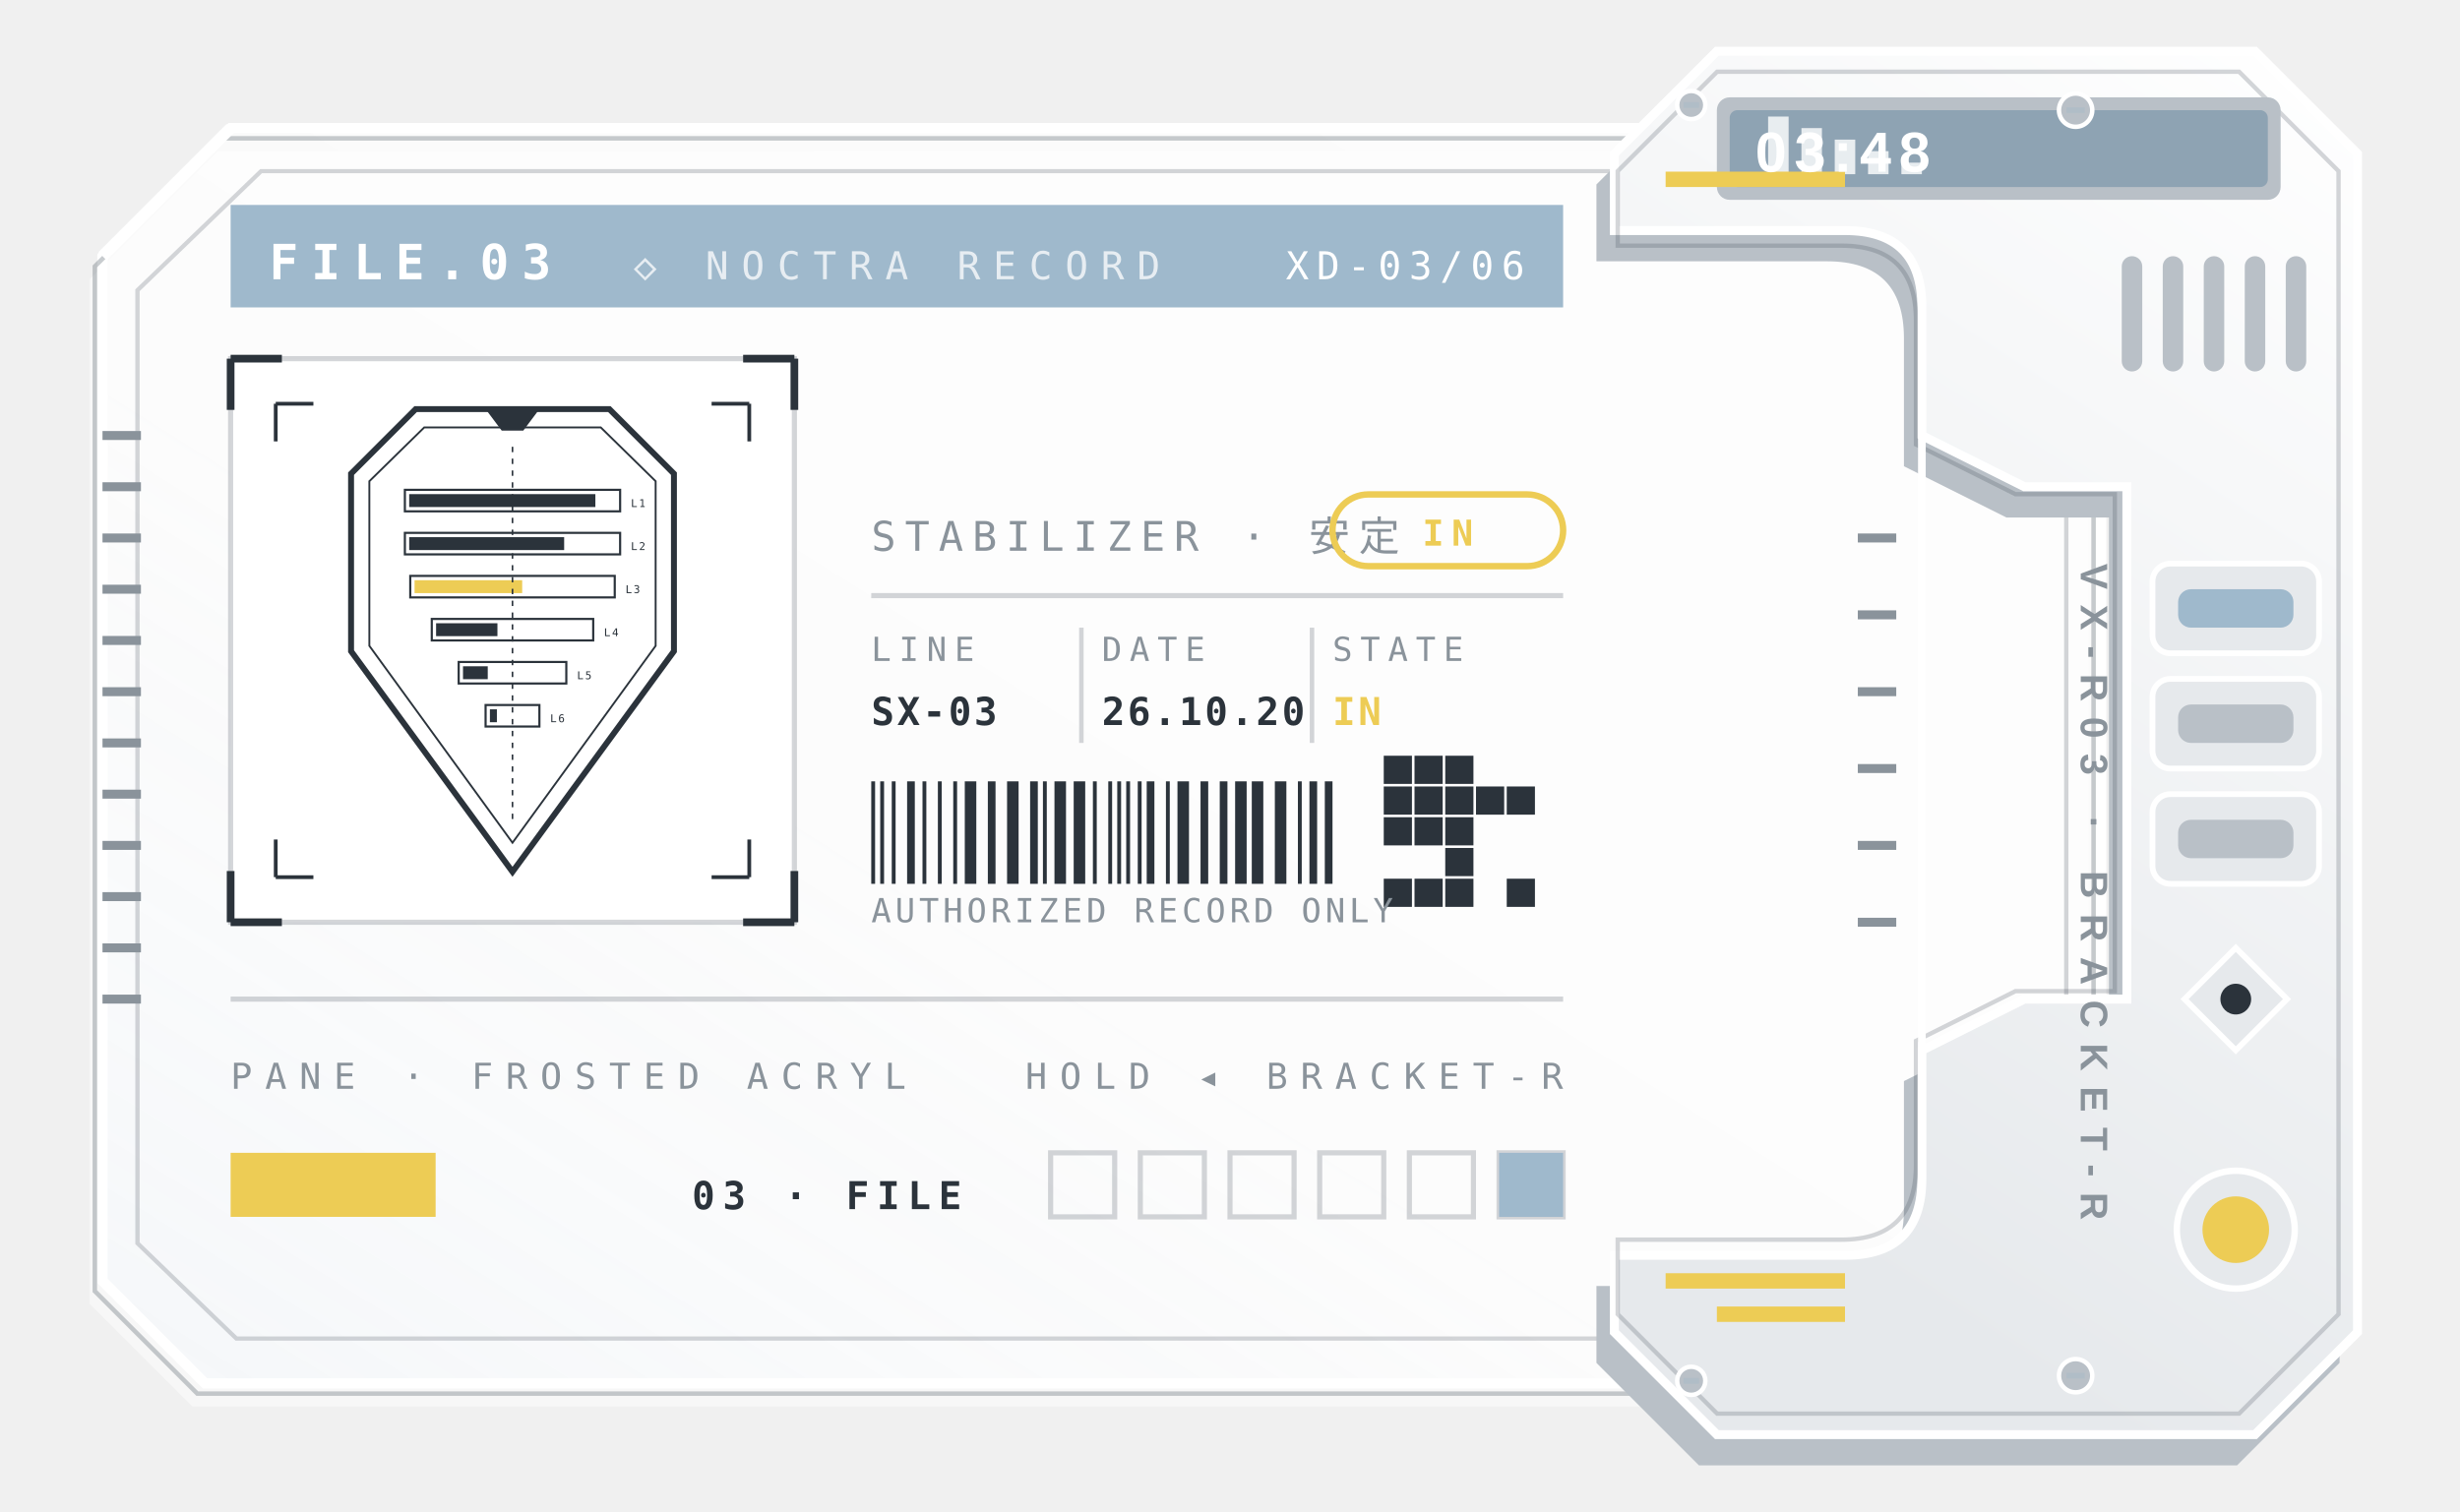
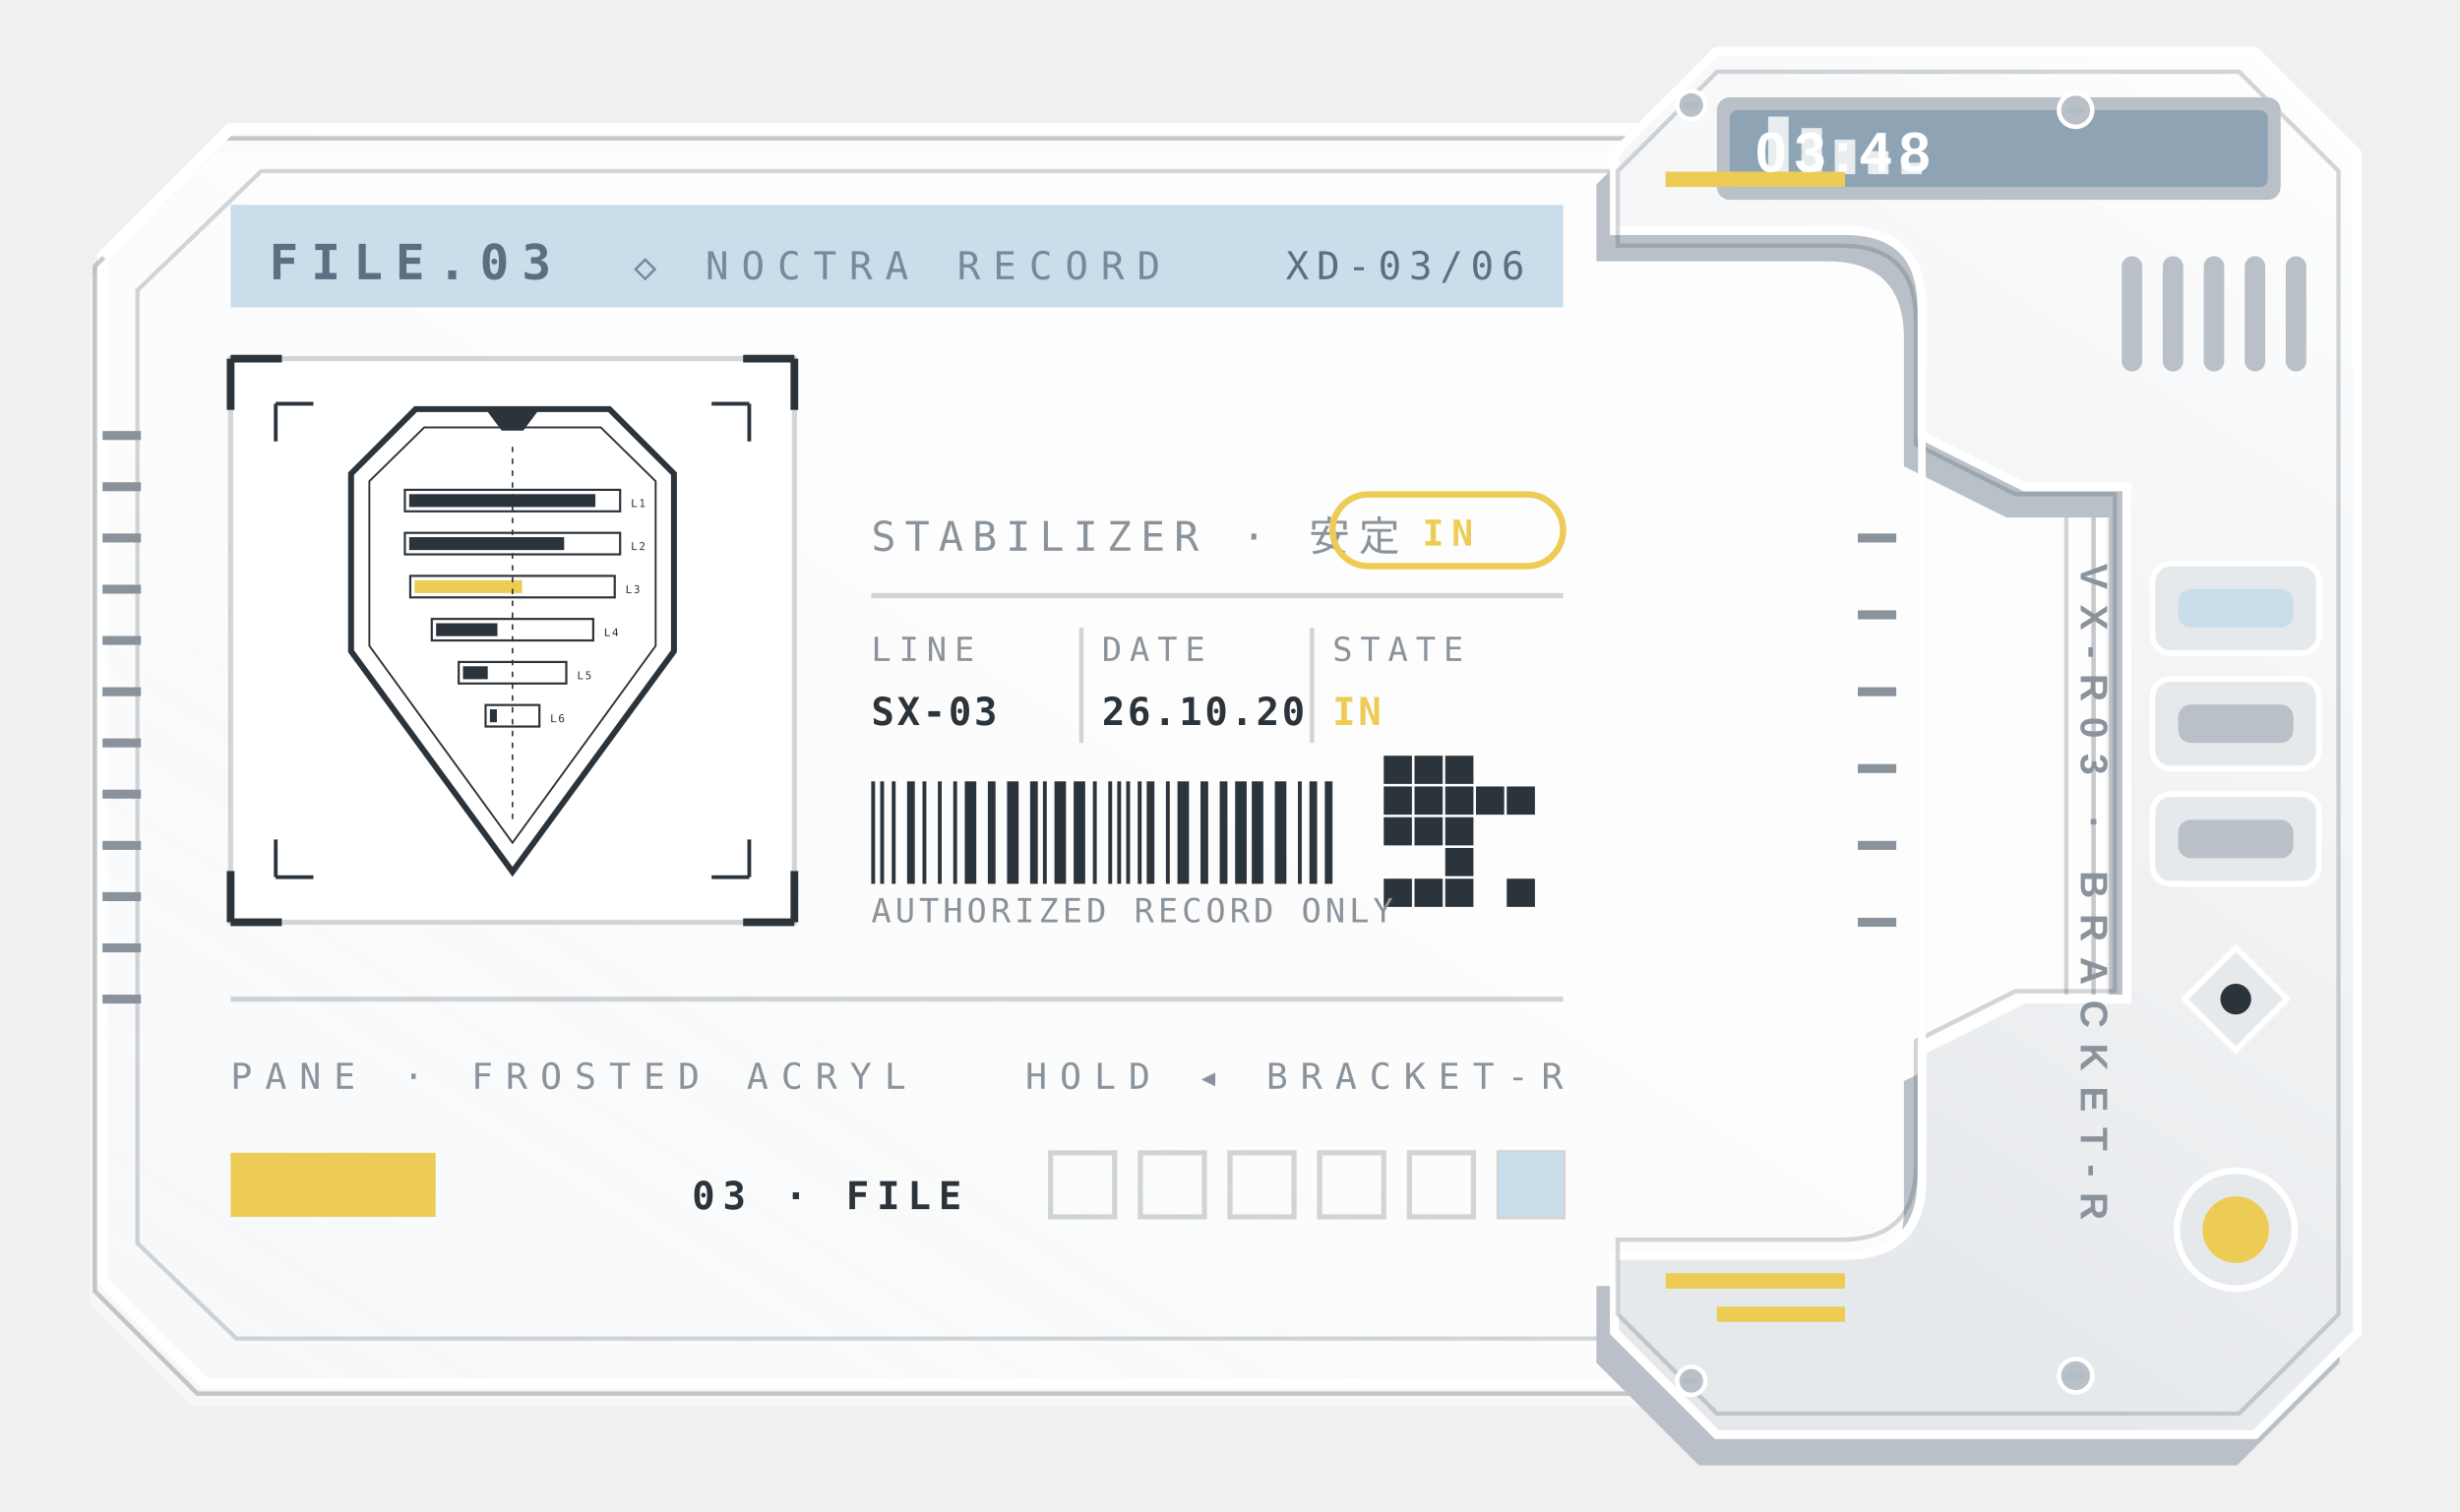
<svg xmlns="http://www.w3.org/2000/svg" width="384" height="236" viewBox="-4 -4 192 118">
  <g transform="translate(184 0) scale(-1 1)">
    <defs>
      <linearGradient id="p5016" x1="0" y1="0" x2="1" y2="1">
        <stop offset="0" stop-color="#FFFFFF" stop-opacity=".82" />
        <stop offset=".6" stop-color="#FFFFFF" stop-opacity=".66" />
        <stop offset="1" stop-color="#F4F7FA" stop-opacity=".74" />
      </linearGradient>
    </defs>
    <path d="M24 6H170L180 16V96L172 104H24Z" fill="rgba(255,255,255,.45)" transform="translate(1 1.8)" />
    <path d="M24 6H170L180 16V96L172 104H24Z" fill="url(#p5016)" />
    <path d="M24 6H170L180 16V96L172 104H24Z" fill="none" stroke="#FFFFFF" stroke-width=".8" />
    <path d="M24 6H170L180 16V96L172 104H24Z" fill="none" stroke="rgba(60,72,84,.28)" stroke-width=".35" transform="translate(.6 .8)" />
    <path d="M24 6H170L180 16V96L172 104H24Z" fill="none" stroke="rgba(60,72,84,.22)" stroke-width=".35" transform="translate(102.0 54.0) scale(.965 .93) translate(-102.0 -54.0)" />
    <path d="M180 30h-3" stroke="#8A939B" stroke-width=".7" />
    <path d="M180 34h-3" stroke="#8A939B" stroke-width=".7" />
    <path d="M180 38h-3" stroke="#8A939B" stroke-width=".7" />
    <path d="M180 42h-3" stroke="#8A939B" stroke-width=".7" />
    <path d="M180 46h-3" stroke="#8A939B" stroke-width=".7" />
    <path d="M180 50h-3" stroke="#8A939B" stroke-width=".7" />
    <path d="M180 54h-3" stroke="#8A939B" stroke-width=".7" />
    <path d="M180 58h-3" stroke="#8A939B" stroke-width=".7" />
    <path d="M180 62h-3" stroke="#8A939B" stroke-width=".7" />
    <path d="M180 66h-3" stroke="#8A939B" stroke-width=".7" />
    <path d="M180 70h-3" stroke="#8A939B" stroke-width=".7" />
    <path d="M180 74h-3" stroke="#8A939B" stroke-width=".7" />
    <path d="M170 6L180 16" stroke="#FFFFFF" stroke-width=".9" />
    <path d="M66 74H170" stroke="rgba(60,72,84,.22)" stroke-width=".4" />
    <rect x="66" y="86" width="5" height="5" fill="none" stroke="rgba(60,72,84,.22)" stroke-width=".4" />
    <rect x="73" y="86" width="5" height="5" fill="none" stroke="rgba(60,72,84,.22)" stroke-width=".4" />
    <rect x="80" y="86" width="5" height="5" fill="none" stroke="rgba(60,72,84,.22)" stroke-width=".4" />
    <rect x="87" y="86" width="5" height="5" fill="none" stroke="rgba(60,72,84,.22)" stroke-width=".4" />
    <rect x="94" y="86" width="5" height="5" fill="none" stroke="rgba(60,72,84,.22)" stroke-width=".4" />
    <rect x="101" y="86" width="5" height="5" fill="none" stroke="rgba(60,72,84,.22)" stroke-width=".4" />
-     <rect x="66" y="86" width="5" height="5" fill="#9FB9CC" />
+     <rect x="66" y="86" width="5" height="5" fill="#C9DDEB" />
    <rect x="154" y="86" width="16" height="5" fill="#EDCC55" />
    <defs>
      <linearGradient id="b5017" x1="0" y1="0" x2=".35" y2="1">
        <stop offset="0" stop-color="#FFFFFF" />
        <stop offset="1" stop-color="#E6E9EC" />
      </linearGradient>
    </defs>
    <path d="M4 8L12 0H54L62 8V14H44Q38 14 38 20V30L30 34H22V74H30L38 78V88Q38 94 44 94H62V100L54 108H12L4 100Z" fill="#B9C0C7" transform="translate(1.4 2.4)" />
    <path d="M4 8L12 0H54L62 8V14H44Q38 14 38 20V30L30 34H22V74H30L38 78V88Q38 94 44 94H62V100L54 108H12L4 100Z" fill="url(#b5017)" />
    <path d="M4 8L12 0H54L62 8V14H44Q38 14 38 20V30L30 34H22V74H30L38 78V88Q38 94 44 94H62V100L54 108H12L4 100Z" fill="none" stroke="#FFFFFF" stroke-width=".7" />
    <path d="M4 8L12 0H54L62 8V14H44Q38 14 38 20V30L30 34H22V74H30L38 78V88Q38 94 44 94H62V100L54 108H12L4 100Z" fill="none" stroke="rgba(60,72,84,.22)" stroke-width=".35" transform="translate(1.6 1.6) scale(.97)" />
    <rect x="10" y="3.6" width="44" height="8" rx="1" fill="#B9C0C7" />
    <rect x="11" y="4.6" width="42" height="6" rx=".6" fill="#8EA3B3" />
    <rect x="38.0" y="8.7" width="1.6" height="0.9" fill="#FFFFFF" opacity=".8" />
    <rect x="40.6" y="7.8" width="1.6" height="1.8" fill="#FFFFFF" opacity=".8" />
    <rect x="43.2" y="6.9" width="1.6" height="2.7" fill="#FFFFFF" opacity=".8" />
    <rect x="45.8" y="6.0" width="1.6" height="3.6" fill="#FFFFFF" opacity=".8" />
    <rect x="48.4" y="5.1" width="1.6" height="4.5" fill="#FFFFFF" opacity=".8" />
    <rect x="8.0" y="16" width="1.6" height="9" rx=".8" fill="#B9C0C7" />
    <rect x="11.2" y="16" width="1.6" height="9" rx=".8" fill="#B9C0C7" />
    <rect x="14.4" y="16" width="1.6" height="9" rx=".8" fill="#B9C0C7" />
    <rect x="17.6" y="16" width="1.6" height="9" rx=".8" fill="#B9C0C7" />
    <rect x="20.8" y="16" width="1.6" height="9" rx=".8" fill="#B9C0C7" />
    <rect x="7" y="40" width="13" height="7" rx="1.4" fill="#E6E9EC" stroke="#FFFFFF" stroke-width=".45" />
-     <rect x="9" y="42" width="9" height="3" rx="1" fill="#9FB9CC" />
+     <rect x="9" y="42" width="9" height="3" rx="1" fill="#C9DDEB" />
    <rect x="7" y="49" width="13" height="7" rx="1.4" fill="#E6E9EC" stroke="#FFFFFF" stroke-width=".45" />
    <rect x="9" y="51" width="9" height="3" rx="1" fill="#B9C0C7" />
    <rect x="7" y="58" width="13" height="7" rx="1.4" fill="#E6E9EC" stroke="#FFFFFF" stroke-width=".45" />
    <rect x="9" y="60" width="9" height="3" rx="1" fill="#B9C0C7" />
    <path d="M13.5 70l4 4l-4 4l-4 -4Z" fill="#E6E9EC" stroke="#FFFFFF" stroke-width=".45" />
    <circle cx="13.5" cy="74" r="1.2" fill="#2B333B" />
    <path d="M44 96H58" stroke="#EDCC55" stroke-width="1.2" />
    <path d="M44 98.6H54" stroke="#EDCC55" stroke-width="1.2" />
    <path d="M44 10H58" stroke="#EDCC55" stroke-width="1.2" />
    <circle cx="13.5" cy="92" r="4.6" fill="#E6E9EC" stroke="#FFFFFF" stroke-width=".5" />
    <circle cx="13.5" cy="92" r="2.6" fill="#EDCC55">
      <animate attributeName="opacity" values="1;.35;1" dur="1.8s" repeatCount="indefinite" />
    </circle>
    <circle cx="26" cy="4.6" r="1.3" fill="#B9C0C7" stroke="#FFFFFF" stroke-width=".35" />
    <path d="M25.285 4.6H26.715" stroke="#B0BDC7" stroke-width=".45" />
    <circle cx="26" cy="103.4" r="1.3" fill="#B9C0C7" stroke="#FFFFFF" stroke-width=".35" />
    <path d="M25.285 103.4H26.715" stroke="#B0BDC7" stroke-width=".45" />
    <circle cx="56" cy="4.2" r="1.1" fill="#B9C0C7" stroke="#FFFFFF" stroke-width=".35" />
    <path d="M55.395 4.2H56.605" stroke="#B0BDC7" stroke-width=".45" />
    <circle cx="56" cy="103.8" r="1.1" fill="#B9C0C7" stroke="#FFFFFF" stroke-width=".35" />
    <path d="M55.395 103.8H56.605" stroke="#B0BDC7" stroke-width=".45" />
    <path d="M38 20V88" stroke="#FFFFFF" stroke-width=".6" />
    <path d="M40 38h3" stroke="#8A939B" stroke-width=".7" />
    <path d="M40 44h3" stroke="#8A939B" stroke-width=".7" />
    <path d="M40 50h3" stroke="#8A939B" stroke-width=".7" />
    <path d="M40 56h3" stroke="#8A939B" stroke-width=".7" />
    <path d="M40 62h3" stroke="#8A939B" stroke-width=".7" />
    <path d="M40 68h3" stroke="#8A939B" stroke-width=".7" />
  </g>
-   <rect x="14" y="12" width="104" height="8" fill="#9FB9CC" />
-   <text x="17" y="17.8" font-family="IBM Plex Mono, Menlo, monospace" font-weight="600" font-size="3.8" letter-spacing="1" text-anchor="start" fill="#FFFFFF">FILE.03</text>
-   <text x="66.0" y="17.8" font-family="IBM Plex Mono, Menlo, monospace" font-weight="500" font-size="3" letter-spacing="1" text-anchor="middle" fill="#FFFFFF" opacity=".75">◇ NOCTRA RECORD</text>
-   <text x="115" y="17.8" font-family="IBM Plex Mono, Menlo, monospace" font-weight="500" font-size="3" letter-spacing="0.6" text-anchor="end" fill="#FFFFFF">XD-03/06</text>
+   <rect x="14" y="12" width="104" height="8" fill="#C9DDEB" />
+   <text x="17" y="17.8" font-family="IBM Plex Mono, Menlo, monospace" font-weight="600" font-size="3.8" letter-spacing="1" text-anchor="start" fill="#587082">FILE.03</text>
+   <text x="66.0" y="17.8" font-family="IBM Plex Mono, Menlo, monospace" font-weight="500" font-size="3" letter-spacing="1" text-anchor="middle" fill="#587082" opacity=".75">◇ NOCTRA RECORD</text>
+   <text x="115" y="17.8" font-family="IBM Plex Mono, Menlo, monospace" font-weight="500" font-size="3" letter-spacing="0.6" text-anchor="end" fill="#587082">XD-03/06</text>
  <rect x="14" y="24" width="44" height="44" fill="#FFFFFF" stroke="rgba(60,72,84,.22)" stroke-width=".4" />
  <g transform="translate(15 25) scale(0.420)">
    <path d="M32.00 7.00L68.00 7.00L80.00 19.00L80.00 52.00L50.00 93.00L20.00 52.00L20.00 19.00Z" fill="none" stroke="#2B333B" stroke-width="1.1" stroke-linejoin="miter" stroke-dasharray="260">
      <animate attributeName="stroke-dashoffset" values="260;260;0;0" keyTimes="0;0;0.25;1" dur="4s" calcMode="spline" keySplines="0 0 1 1;.6 0 .2 1;0 0 1 1" repeatCount="indefinite" />
    </path>
    <path d="M33.60 10.40L66.40 10.40L76.60 20.40L76.60 51.00L50.00 87.60L23.40 51.00L23.40 20.40Z" fill="none" stroke="#2B333B" stroke-width="0.35" stroke-linejoin="miter" />
    <g transform="translate(50 50)">
      <g opacity="0">
        <animateTransform attributeName="transform" type="scale" values="1;1;1.1;1.1" keyTimes="0;0.3;0.5;1" dur="4s" repeatCount="indefinite" />
        <animate attributeName="opacity" values="0;0;.9;0;0" keyTimes="0;0.3;0.31;0.5;1" dur="4s" repeatCount="indefinite" />
        <g transform="translate(-50 -50)">
          <path d="M32.00 7.00L68.00 7.00L80.00 19.00L80.00 52.00L50.00 93.00L20.00 52.00L20.00 19.00Z" fill="none" stroke="#EDCC55" stroke-width="0.5" stroke-linejoin="miter" />
        </g>
      </g>
    </g>
    <g transform="translate(50 50)">
      <g>
        <animateTransform attributeName="transform" type="scale" values="1.2;1.2;.96;1;1" keyTimes="0;.28;.38;.44;1" dur="4s" repeatCount="indefinite" />
        <animate attributeName="opacity" values="0;0;1;.2;1;1;0" keyTimes="0;.28;.32;.35;.38;.92;1" dur="4s" repeatCount="indefinite" />
        <g transform="translate(-50 -50)">
          <path d="M6 6h7M6 6v7M94 6h-7M94 6v7M6 94h7M6 94v-7M94 94h-7M94 94v-7" fill="none" stroke="#2B333B" stroke-width="0.7" />
        </g>
      </g>
    </g>
    <path d="M45.00 7.00L55.00 7.00L52.00 11.00L48.00 11.00Z" fill="#2B333B" />
    <path d="M30.00 22.00L70.00 22.00L70.00 26.00L30.00 26.00Z" fill="none" stroke="#2B333B" stroke-width="0.4" stroke-linejoin="miter" />
    <rect x="30.8" y="22.8" width="34.6" height="2.4" fill="#2B333B">
      <animate attributeName="width" values="0;0;34.6;27.6;34.6;34.6" keyTimes="0;0.10;0.30;0.60;0.75;1" dur="4s" calcMode="spline" keySplines="0 0 1 1;.2 .8 .2 1;.5 0 .5 1;.5 0 .5 1;0 0 1 1" repeatCount="indefinite" />
    </rect>
    <text x="72.0" y="25.2" text-anchor="start" font-family="IBM Plex Mono, Menlo, monospace" font-weight="500" font-size="2" letter-spacing="0.3" fill="#2B333B" stroke="#FFFFFF" stroke-width="1.4" paint-order="stroke" stroke-linejoin="round">L1</text>
    <path d="M30.00 30.00L70.00 30.00L70.00 34.00L30.00 34.00Z" fill="none" stroke="#2B333B" stroke-width="0.4" stroke-linejoin="miter" />
    <rect x="30.8" y="30.8" width="28.8" height="2.4" fill="#2B333B">
      <animate attributeName="width" values="0;0;28.8;23.0;28.8;28.8" keyTimes="0;0.15;0.35;0.63;0.75;1" dur="4s" calcMode="spline" keySplines="0 0 1 1;.2 .8 .2 1;.5 0 .5 1;.5 0 .5 1;0 0 1 1" repeatCount="indefinite" />
    </rect>
    <text x="72.0" y="33.2" text-anchor="start" font-family="IBM Plex Mono, Menlo, monospace" font-weight="500" font-size="2" letter-spacing="0.3" fill="#2B333B" stroke="#FFFFFF" stroke-width="1.4" paint-order="stroke" stroke-linejoin="round">L2</text>
    <path d="M31.00 38.00L69.00 38.00L69.00 42.00L31.00 42.00Z" fill="none" stroke="#2B333B" stroke-width="0.4" stroke-linejoin="miter" />
    <rect x="31.8" y="38.8" width="20.0" height="2.4" fill="#EDCC55">
      <animate attributeName="width" values="0;0;20.0;16.0;20.0;20.0" keyTimes="0;0.20;0.40;0.66;0.75;1" dur="4s" calcMode="spline" keySplines="0 0 1 1;.2 .8 .2 1;.5 0 .5 1;.5 0 .5 1;0 0 1 1" repeatCount="indefinite" />
    </rect>
    <text x="71.0" y="41.2" text-anchor="start" font-family="IBM Plex Mono, Menlo, monospace" font-weight="500" font-size="2" letter-spacing="0.3" fill="#2B333B" stroke="#FFFFFF" stroke-width="1.4" paint-order="stroke" stroke-linejoin="round">L3</text>
    <path d="M35.00 46.00L65.00 46.00L65.00 50.00L35.00 50.00Z" fill="none" stroke="#2B333B" stroke-width="0.4" stroke-linejoin="miter" />
    <rect x="35.8" y="46.8" width="11.4" height="2.4" fill="#2B333B">
      <animate attributeName="width" values="0;0;11.4;9.1;11.4;11.4" keyTimes="0;0.25;0.45;0.69;0.75;1" dur="4s" calcMode="spline" keySplines="0 0 1 1;.2 .8 .2 1;.5 0 .5 1;.5 0 .5 1;0 0 1 1" repeatCount="indefinite" />
    </rect>
    <text x="67.0" y="49.2" text-anchor="start" font-family="IBM Plex Mono, Menlo, monospace" font-weight="500" font-size="2" letter-spacing="0.3" fill="#2B333B" stroke="#FFFFFF" stroke-width="1.4" paint-order="stroke" stroke-linejoin="round">L4</text>
    <path d="M40.00 54.00L60.00 54.00L60.00 58.00L40.00 58.00Z" fill="none" stroke="#2B333B" stroke-width="0.4" stroke-linejoin="miter" />
    <rect x="40.8" y="54.8" width="4.6" height="2.4" fill="#2B333B">
      <animate attributeName="width" values="0;0;4.6;3.7;4.6;4.6" keyTimes="0;0.30;0.50;0.72;0.75;1" dur="4s" calcMode="spline" keySplines="0 0 1 1;.2 .8 .2 1;.5 0 .5 1;.5 0 .5 1;0 0 1 1" repeatCount="indefinite" />
    </rect>
    <text x="62.0" y="57.2" text-anchor="start" font-family="IBM Plex Mono, Menlo, monospace" font-weight="500" font-size="2" letter-spacing="0.3" fill="#2B333B" stroke="#FFFFFF" stroke-width="1.4" paint-order="stroke" stroke-linejoin="round">L5</text>
    <path d="M45.00 62.00L55.00 62.00L55.00 66.00L45.00 66.00Z" fill="none" stroke="#2B333B" stroke-width="0.4" stroke-linejoin="miter" />
    <rect x="45.8" y="62.8" width="1.3" height="2.4" fill="#2B333B">
      <animate attributeName="width" values="0;0;1.3;1.0;1.3;1.3" keyTimes="0;0.35;0.55;0.75;0.75;1" dur="4s" calcMode="spline" keySplines="0 0 1 1;.2 .8 .2 1;.5 0 .5 1;.5 0 .5 1;0 0 1 1" repeatCount="indefinite" />
    </rect>
    <text x="57.0" y="65.2" text-anchor="start" font-family="IBM Plex Mono, Menlo, monospace" font-weight="500" font-size="2" letter-spacing="0.3" fill="#2B333B" stroke="#FFFFFF" stroke-width="1.4" paint-order="stroke" stroke-linejoin="round">L6</text>
    <path d="M50 14V84" fill="none" stroke="#2B333B" stroke-width="0.3" stroke-dasharray="1 1.2">
      <animate attributeName="stroke-dashoffset" values="0;-8.8" dur="1.4s" repeatCount="indefinite" />
    </path>
    <text x="50" y="99" text-anchor="middle" font-family="IBM Plex Mono, Menlo, monospace" font-weight="500" font-size="2.4" letter-spacing="0.6" fill="#2B333B" opacity="0" stroke="#FFFFFF" stroke-width="1.4" paint-order="stroke" stroke-linejoin="round">STABILIZER · SX-03<animate attributeName="opacity" values="0;0;1;1;0;0" keyTimes="0.000;0.000;0.001;0.250;0.251;1.000" dur="4s" repeatCount="indefinite" />
    </text>
    <text x="50" y="99" text-anchor="middle" font-family="IBM Plex Mono, Menlo, monospace" font-weight="500" font-size="2.4" letter-spacing="0.6" fill="#2B333B" opacity="0" stroke="#FFFFFF" stroke-width="1.4" paint-order="stroke" stroke-linejoin="round">STABILIZER · LV.92<animate attributeName="opacity" values="0;0;1;1;0;0" keyTimes="0.000;0.250;0.251;0.500;0.501;1.000" dur="4s" repeatCount="indefinite" />
    </text>
    <text x="50" y="99" text-anchor="middle" font-family="IBM Plex Mono, Menlo, monospace" font-weight="500" font-size="2.4" letter-spacing="0.6" fill="#2B333B" opacity="0" stroke="#FFFFFF" stroke-width="1.4" paint-order="stroke" stroke-linejoin="round">STABILIZER · LV.88<animate attributeName="opacity" values="0;0;1;1;0;0" keyTimes="0.000;0.500;0.501;0.750;0.751;1.000" dur="4s" repeatCount="indefinite" />
    </text>
    <text x="50" y="99" text-anchor="middle" font-family="IBM Plex Mono, Menlo, monospace" font-weight="500" font-size="2.4" letter-spacing="0.6" fill="#2B333B" opacity="0" stroke="#FFFFFF" stroke-width="1.4" paint-order="stroke" stroke-linejoin="round">STABILIZER · SX-03<animate attributeName="opacity" values="0;0;1;1;0;0" keyTimes="0.000;0.750;0.751;1.000;1.000;1.000" dur="4s" repeatCount="indefinite" />
    </text>
  </g>
  <path d="M14 24h4M14 24v4M58 24h-4M58 24v4M14 68h4M14 68v-4M58 68h-4M58 68v-4" stroke="#2B333B" stroke-width=".6" fill="none" />
  <text x="64" y="33" font-family="Archivo, Arial, sans-serif" font-weight="800" font-size="10.5" letter-spacing="0" text-anchor="start" fill="#2B333B" />
  <text x="64" y="39" font-family="IBM Plex Mono, Menlo, monospace" font-weight="500" font-size="3.2" letter-spacing="0.7" text-anchor="start" fill="#8A939B">STABILIZER · 安定</text>
  <rect x="100" y="34.6" width="18" height="5.6" rx="2.8" fill="none" stroke="#EDCC55" stroke-width=".5" />
  <text x="109" y="38.6" font-family="IBM Plex Mono, Menlo, monospace" font-weight="700" font-size="2.8" letter-spacing="0.6" text-anchor="middle" fill="#EDCC55">IN</text>
  <path d="M64 42.5H118" stroke="rgba(60,72,84,.22)" stroke-width=".4" />
  <text x="64.0" y="47.6" font-family="IBM Plex Mono, Menlo, monospace" font-weight="500" font-size="2.6" letter-spacing="0.6" text-anchor="start" fill="#8A939B">LINE</text>
  <text x="64.0" y="52.6" font-family="IBM Plex Mono, Menlo, monospace" font-weight="600" font-size="3" letter-spacing="0.2" text-anchor="start" fill="#2B333B">SX-03</text>
  <text x="82.0" y="47.6" font-family="IBM Plex Mono, Menlo, monospace" font-weight="500" font-size="2.6" letter-spacing="0.6" text-anchor="start" fill="#8A939B">DATE</text>
  <text x="82.0" y="52.6" font-family="IBM Plex Mono, Menlo, monospace" font-weight="600" font-size="3" letter-spacing="0.2" text-anchor="start" fill="#2B333B">26.10.20</text>
  <path d="M80.4 45V54" stroke="rgba(60,72,84,.22)" stroke-width=".35" />
  <text x="100.0" y="47.6" font-family="IBM Plex Mono, Menlo, monospace" font-weight="500" font-size="2.6" letter-spacing="0.6" text-anchor="start" fill="#8A939B">STATE</text>
  <text x="100.0" y="52.6" font-family="IBM Plex Mono, Menlo, monospace" font-weight="600" font-size="3" letter-spacing="0.2" text-anchor="start" fill="#EDCC55">IN</text>
  <path d="M98.4 45V54" stroke="rgba(60,72,84,.22)" stroke-width=".35" />
  <rect x="64.00" y="57" width="0.3" height="8" fill="#2B333B" />
  <rect x="64.70" y="57" width="0.3" height="8" fill="#2B333B" />
  <rect x="65.60" y="57" width="0.3" height="8" fill="#2B333B" />
  <rect x="66.80" y="57" width="0.6" height="8" fill="#2B333B" />
  <rect x="68.00" y="57" width="0.3" height="8" fill="#2B333B" />
  <rect x="69.20" y="57" width="0.3" height="8" fill="#2B333B" />
  <rect x="70.40" y="57" width="0.3" height="8" fill="#2B333B" />
  <rect x="71.30" y="57" width="0.9" height="8" fill="#2B333B" />
  <rect x="73.10" y="57" width="0.6" height="8" fill="#2B333B" />
  <rect x="74.60" y="57" width="0.9" height="8" fill="#2B333B" />
  <rect x="76.40" y="57" width="0.6" height="8" fill="#2B333B" />
  <rect x="77.40" y="57" width="0.3" height="8" fill="#2B333B" />
  <rect x="78.30" y="57" width="0.9" height="8" fill="#2B333B" />
  <rect x="79.80" y="57" width="0.9" height="8" fill="#2B333B" />
  <rect x="81.30" y="57" width="0.3" height="8" fill="#2B333B" />
  <rect x="82.50" y="57" width="0.3" height="8" fill="#2B333B" />
  <rect x="83.20" y="57" width="0.3" height="8" fill="#2B333B" />
  <rect x="83.90" y="57" width="0.3" height="8" fill="#2B333B" />
  <rect x="84.80" y="57" width="0.3" height="8" fill="#2B333B" />
  <rect x="85.50" y="57" width="0.6" height="8" fill="#2B333B" />
  <rect x="87.00" y="57" width="0.3" height="8" fill="#2B333B" />
  <rect x="87.90" y="57" width="0.9" height="8" fill="#2B333B" />
  <rect x="89.70" y="57" width="0.6" height="8" fill="#2B333B" />
  <rect x="91.20" y="57" width="0.6" height="8" fill="#2B333B" />
  <rect x="92.40" y="57" width="0.9" height="8" fill="#2B333B" />
  <rect x="93.70" y="57" width="0.9" height="8" fill="#2B333B" />
  <rect x="95.50" y="57" width="0.9" height="8" fill="#2B333B" />
  <rect x="97.30" y="57" width="0.3" height="8" fill="#2B333B" />
  <rect x="98.20" y="57" width="0.6" height="8" fill="#2B333B" />
  <rect x="99.40" y="57" width="0.6" height="8" fill="#2B333B" />
  <g transform="translate(104 55)">
    <rect x="0.0" y="0.0" width="2.2" height="2.2" fill="#2B333B" />
    <rect x="2.4" y="0.0" width="2.2" height="2.2" fill="#2B333B" />
    <rect x="4.8" y="0.0" width="2.2" height="2.2" fill="#2B333B" />
    <rect x="0.0" y="2.4" width="2.2" height="2.2" fill="#2B333B" />
    <rect x="2.4" y="2.4" width="2.2" height="2.2" fill="#2B333B" />
    <rect x="4.8" y="2.4" width="2.2" height="2.2" fill="#2B333B" />
    <rect x="7.2" y="2.4" width="2.2" height="2.2" fill="#2B333B" />
    <rect x="9.6" y="2.4" width="2.2" height="2.2" fill="#2B333B" />
    <rect x="0.0" y="4.8" width="2.2" height="2.2" fill="#2B333B" />
    <rect x="2.4" y="4.8" width="2.2" height="2.2" fill="#2B333B" />
    <rect x="4.8" y="4.8" width="2.2" height="2.2" fill="#2B333B" />
    <rect x="4.8" y="7.2" width="2.2" height="2.2" fill="#2B333B" />
    <rect x="0.0" y="9.6" width="2.2" height="2.2" fill="#2B333B" />
    <rect x="2.4" y="9.6" width="2.2" height="2.2" fill="#2B333B" />
    <rect x="4.8" y="9.6" width="2.2" height="2.2" fill="#2B333B" />
    <rect x="9.6" y="9.6" width="2.2" height="2.2" fill="#2B333B" />
  </g>
  <text x="64" y="68" font-family="IBM Plex Mono, Menlo, monospace" font-weight="500" font-size="2.6" letter-spacing="0.3" text-anchor="start" fill="#8A939B">AUTHORIZED RECORD ONLY</text>
  <text x="14" y="81" font-family="IBM Plex Mono, Menlo, monospace" font-weight="500" font-size="2.8" letter-spacing="1" text-anchor="start" fill="#8A939B">PANE · FROSTED ACRYL</text>
  <text x="118" y="81" font-family="IBM Plex Mono, Menlo, monospace" font-weight="500" font-size="2.8" letter-spacing="1" text-anchor="end" fill="#8A939B">HOLD ◂ BRACKET-R</text>
  <text x="50" y="90.4" font-family="IBM Plex Mono, Menlo, monospace" font-weight="600" font-size="3" letter-spacing="0.6" text-anchor="start" fill="#2B333B">03 · FILE</text>
  <text x="133" y="9.4" font-family="Archivo, Arial, sans-serif" font-weight="800" font-size="4.4" letter-spacing="0.6" text-anchor="start" fill="#FFFFFF">03:48</text>
  <text x="0" y="0" font-family="Archivo, Arial, sans-serif" font-weight="700" font-size="3" letter-spacing="1.2" text-anchor="start" fill="#8A939B" transform="translate(158.4 40) rotate(90)">VX-R03 · BRACKET-R</text>
</svg>
